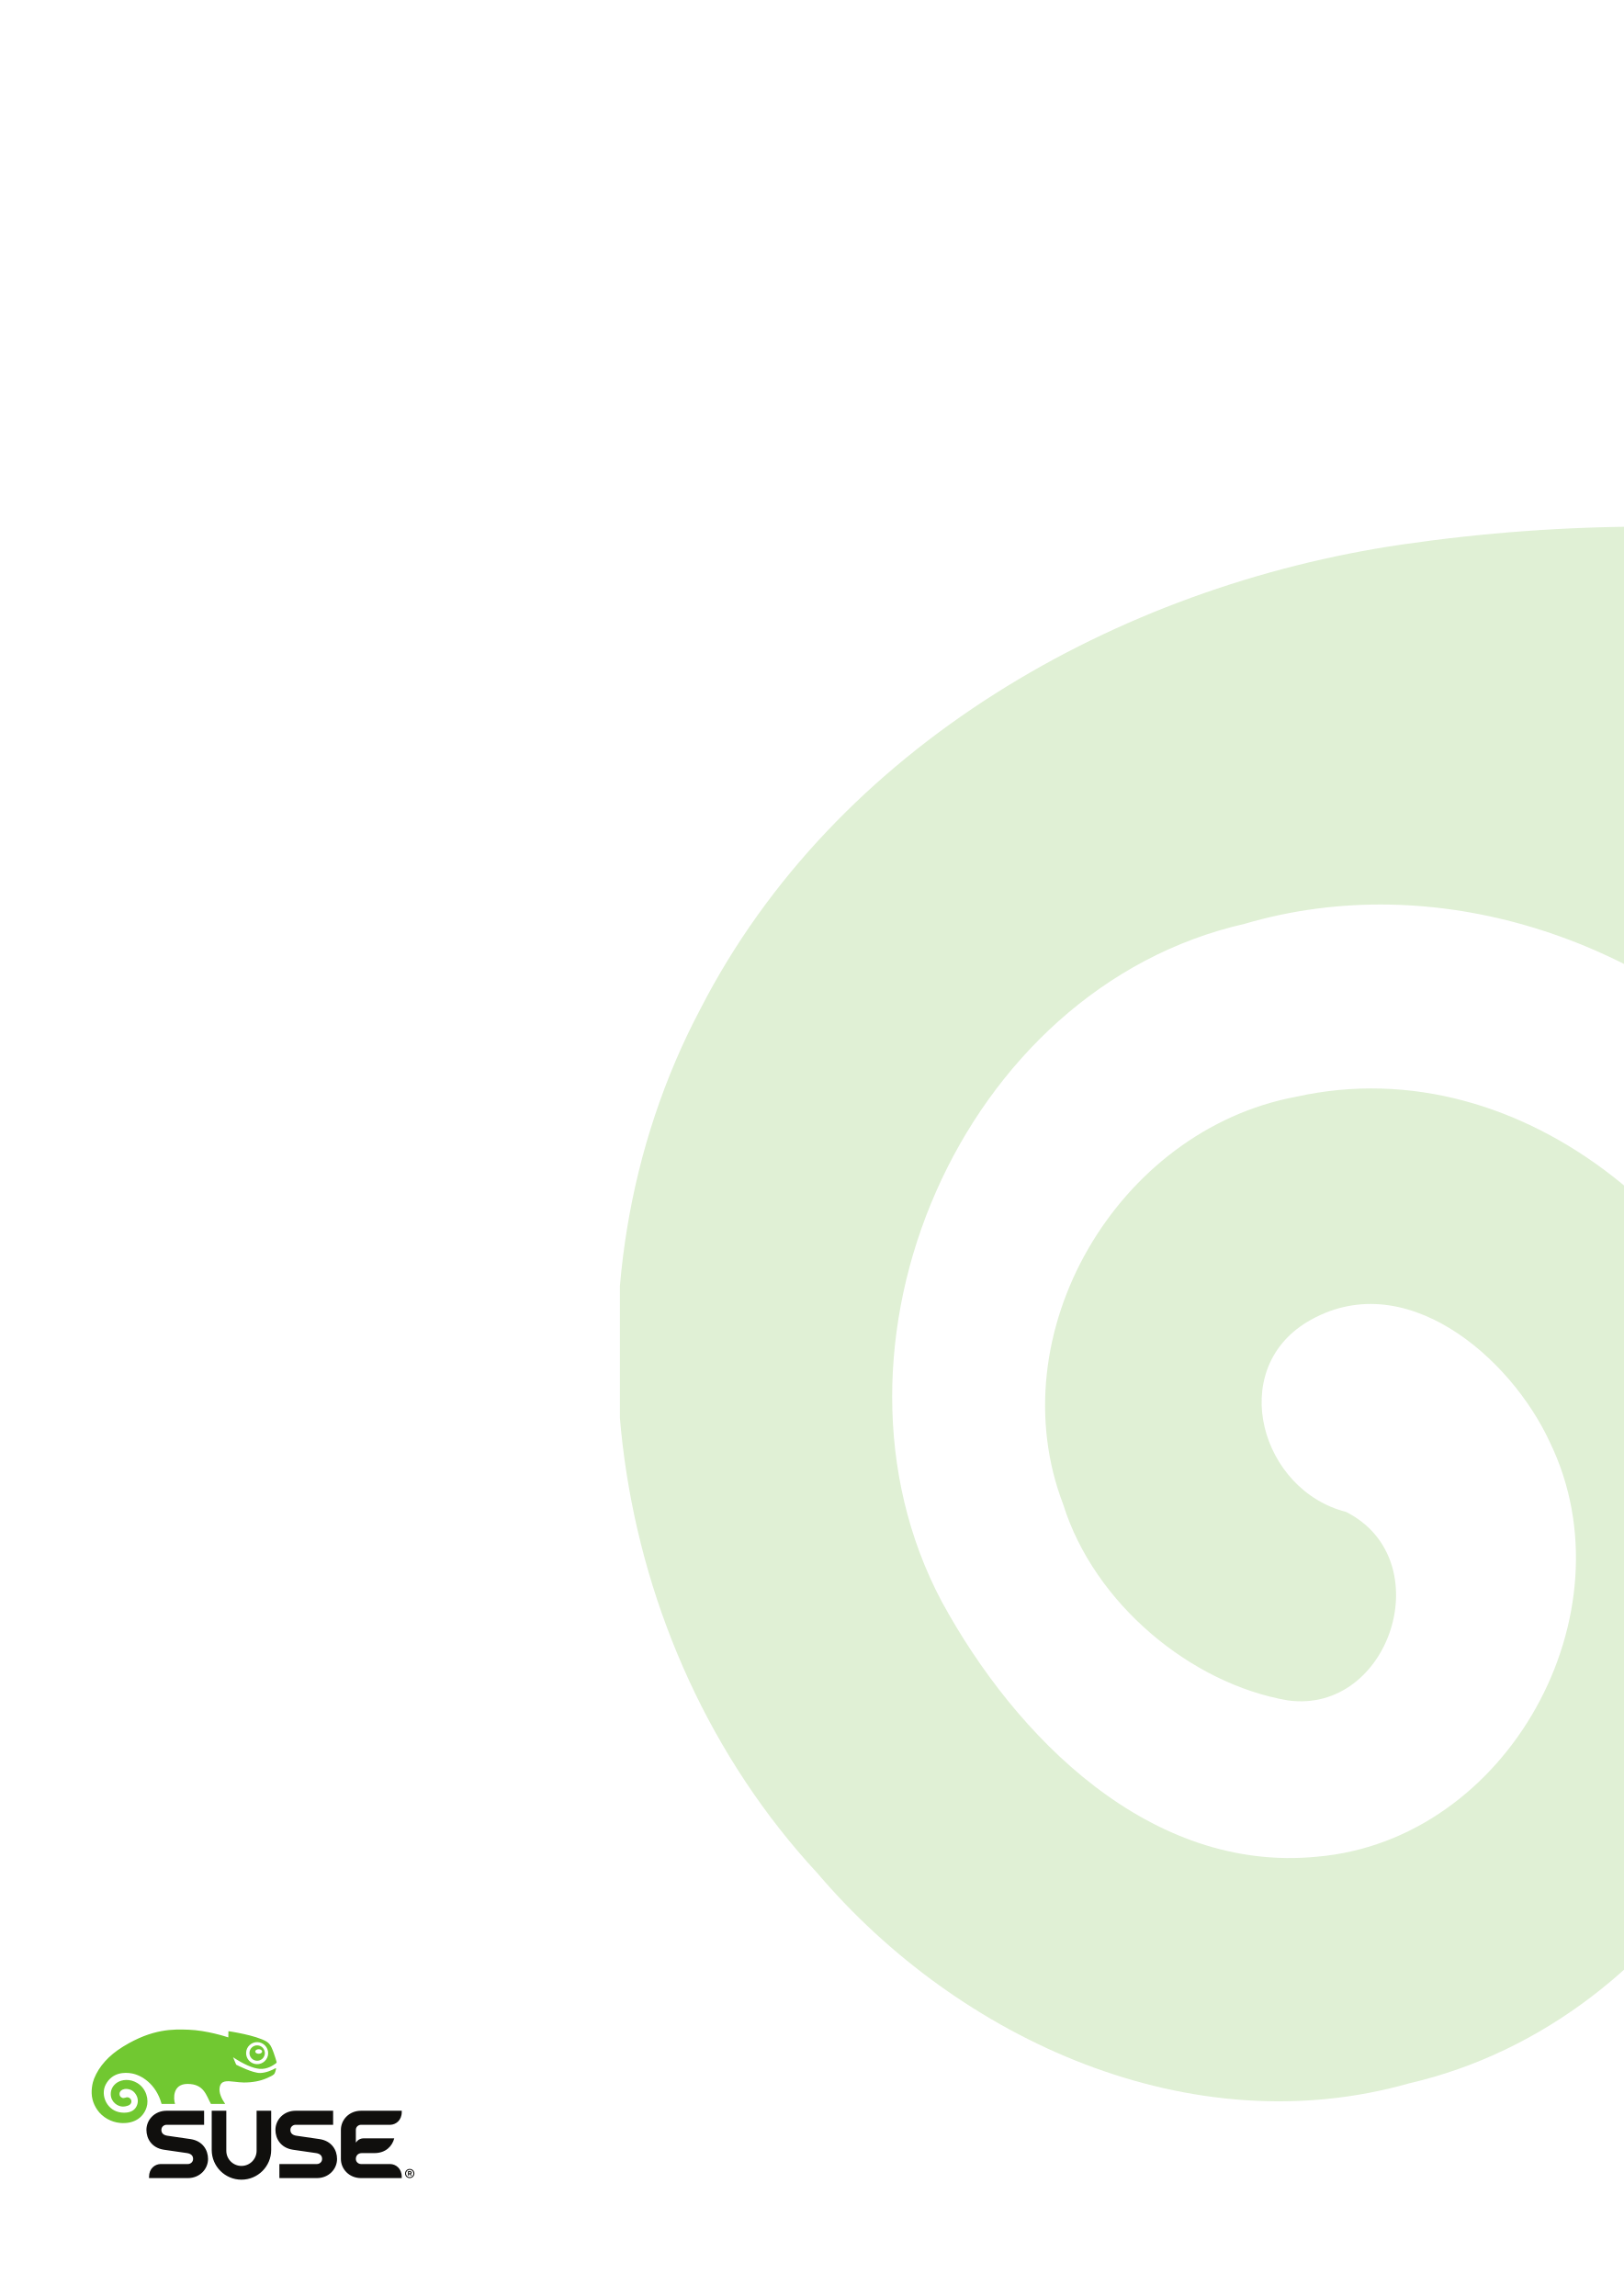
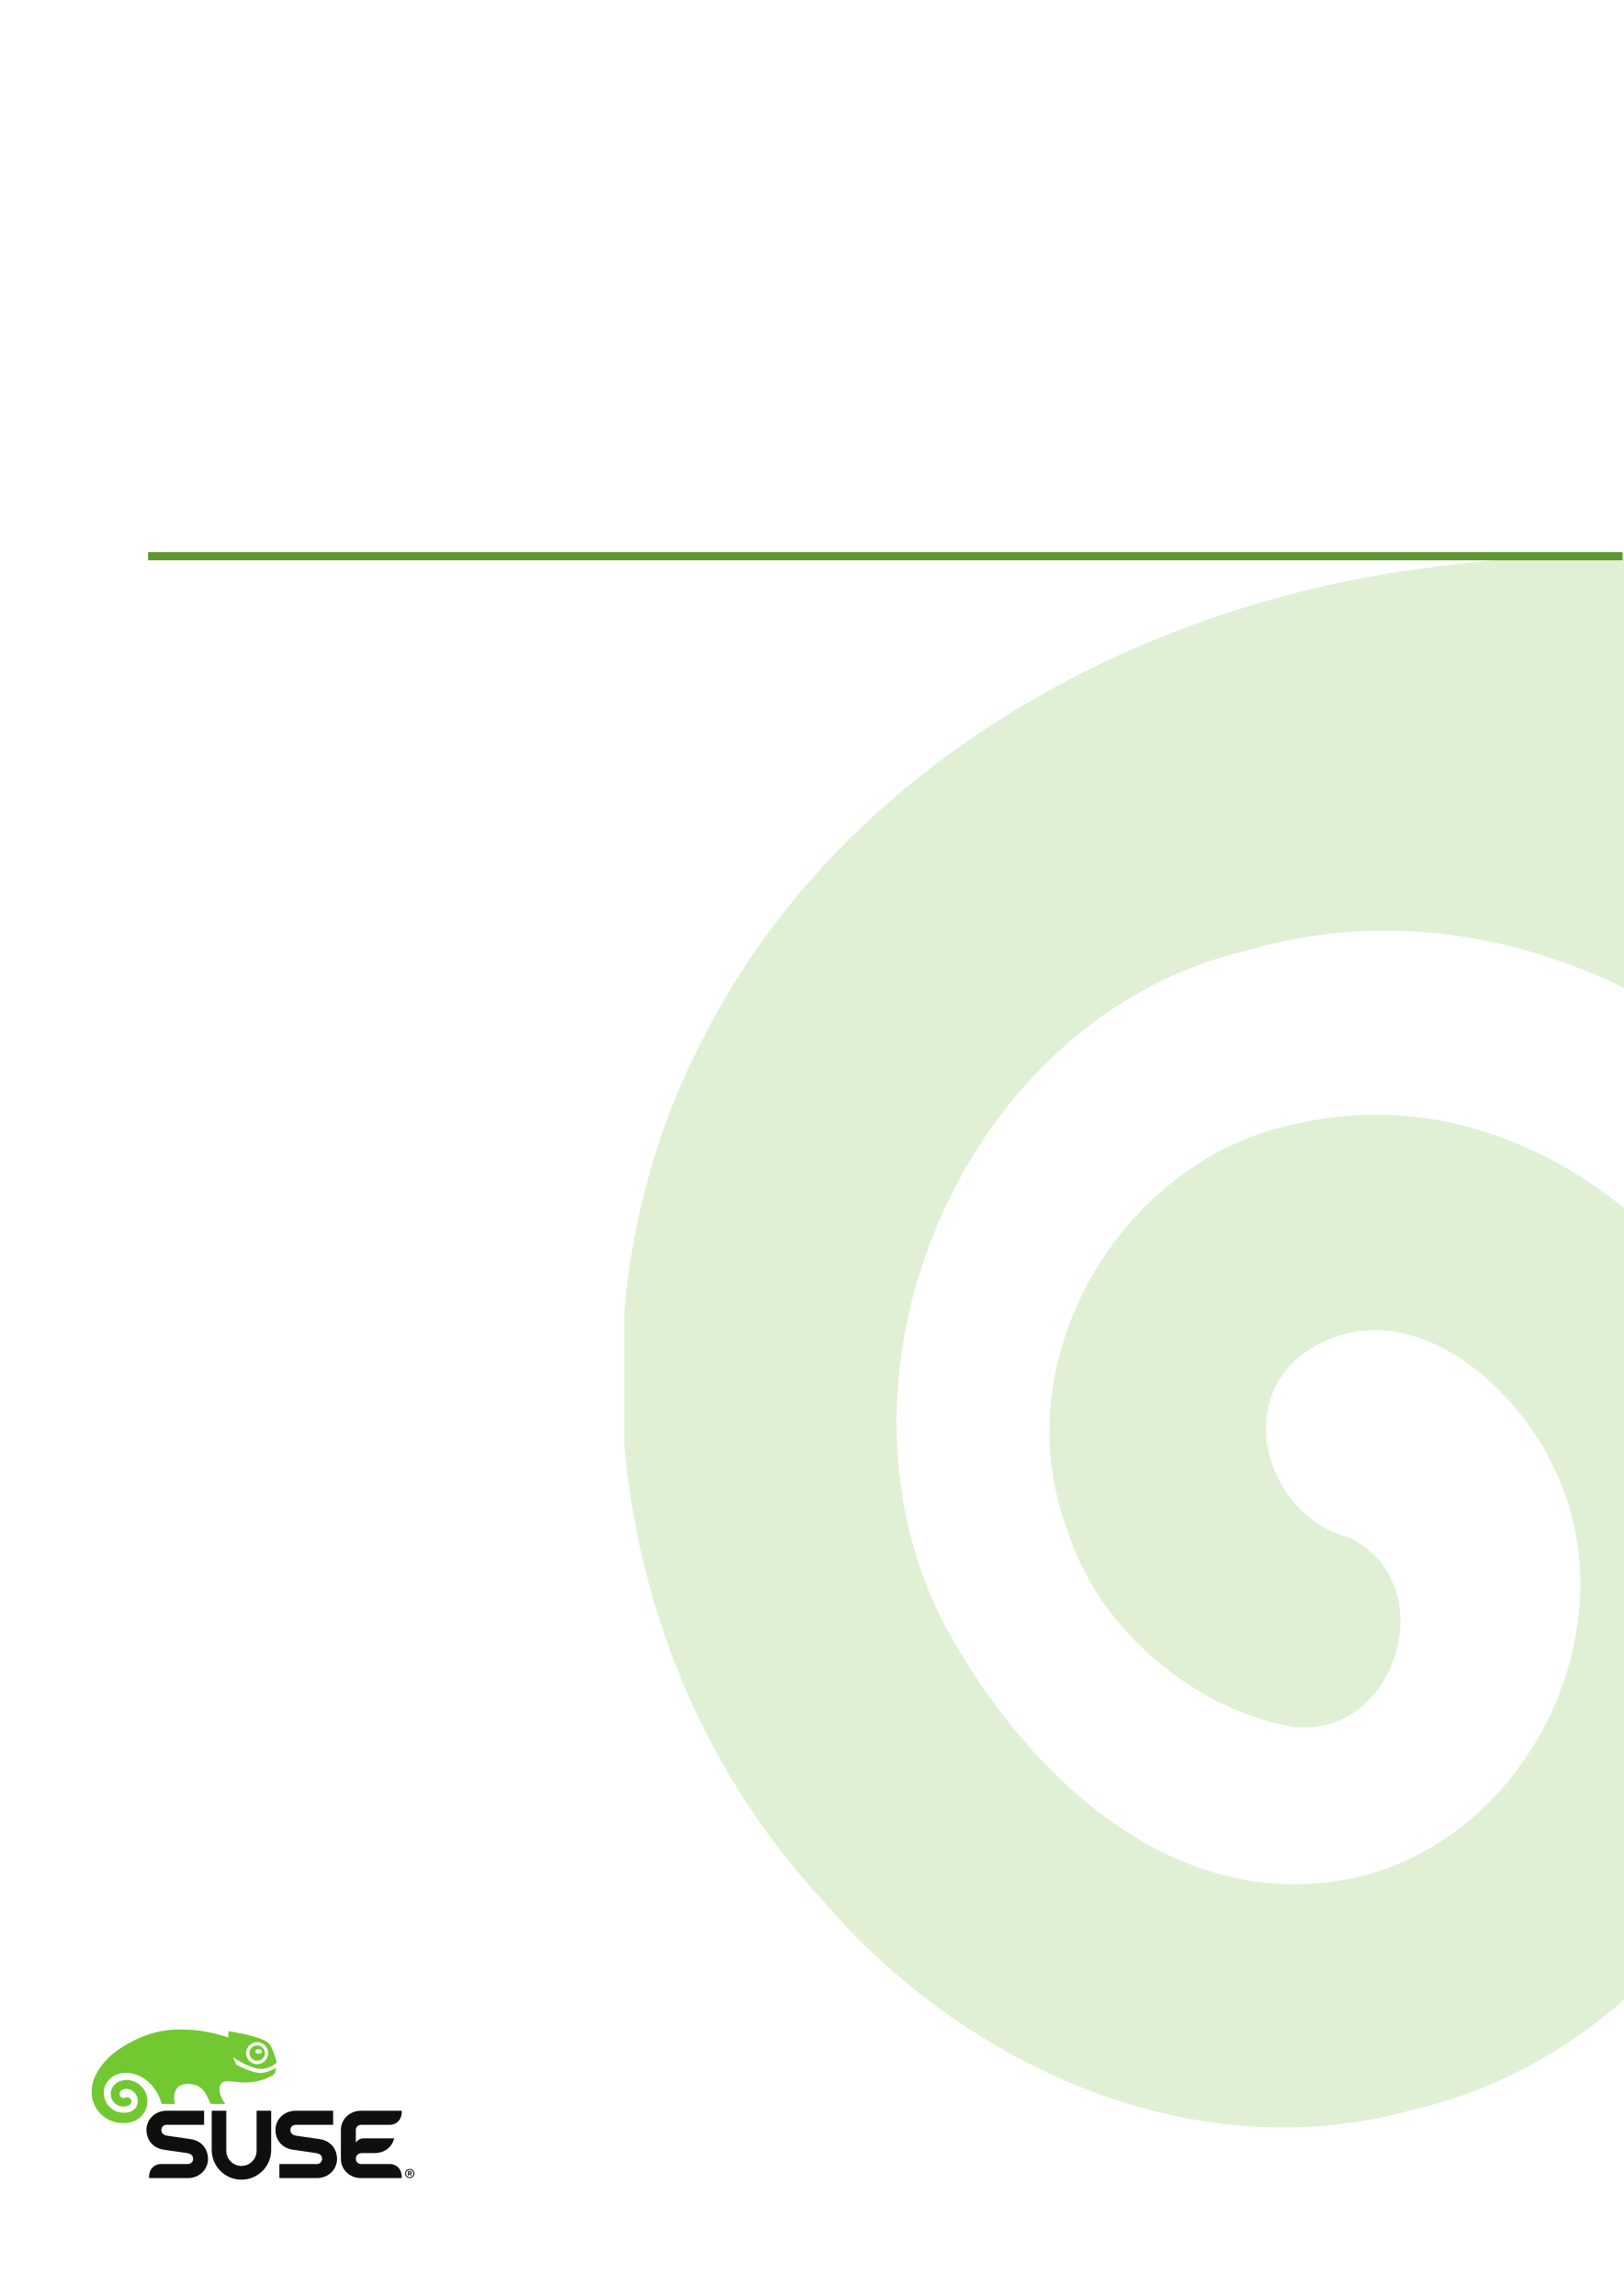
<svg xmlns="http://www.w3.org/2000/svg" width="744.094" height="1052.362" id="svg2" version="1.1">
  <defs id="defs4">
    <clipPath id="clipPath3229">
      <path id="path3231" d="M 0,1696.67 0,0 l 3645.95,0 0,1696.67 -3645.95,0 z" />
    </clipPath>
    <clipPath id="clipPath3169">
      <path id="path3171" d="M 0,1696.67 0,0 l 3645.95,0 0,1696.67 -3645.95,0 z" />
    </clipPath>
    <clipPath clipPathUnits="userSpaceOnUse" id="clipPath3786">
      <rect style="fill:#7dc24d;fill-opacity:0.275;stroke:none" id="rect3788" width="460.63" height="775.984" x="170.079" y="205.512" />
    </clipPath>
  </defs>
  <g id="layer1" transform="translate(0,-2.5390623e-6)">
    <flowRoot xml:space="preserve" id="flowRoot2985" style="font-size:40px;font-style:normal;font-variant:normal;font-weight:normal;font-stretch:normal;line-height:125%;letter-spacing:0px;word-spacing:0px;fill:#76ad2d;fill-opacity:1;stroke:none;font-family:Open Sans;-inkscape-font-specification:Open Sans" transform="translate(3.766657,15.83982)">
      <flowRegion id="flowRegion2987">
        <rect id="rect2989" width="646.559" height="99.906" x="64.09" y="55.191" style="font-style:normal;font-variant:normal;font-weight:normal;font-stretch:normal;fill:#76ad2d;font-family:Open Sans;-inkscape-font-specification:Open Sans" />
      </flowRegion>
      <flowPara style="font-size:36px;fill:#76ad2d" id="flowPara3011">SUSE Linux Enterprise</flowPara>
      <flowPara style="font-size:36px;fill:#76ad2d" id="flowPara3796">High Availability Extension 11 SP3 </flowPara>
    </flowRoot>
    <flowRoot xml:space="preserve" id="flowRoot2993" style="font-size:40px;font-style:normal;font-weight:normal;line-height:125%;letter-spacing:0px;word-spacing:0px;fill:#000000;fill-opacity:1;stroke:none;font-family:Andale Sans;-inkscape-font-specification:Andale Sans">
      <flowRegion id="flowRegion2995">
        <rect id="rect2997" width="482.563" height="92.366" x="60.32" y="172.062" />
      </flowRegion>
      <flowPara id="flowPara2999" />
    </flowRoot>
    <flowRoot xml:space="preserve" id="flowRoot2985-8" style="font-size:40px;font-style:normal;font-variant:normal;font-weight:normal;font-stretch:normal;line-height:125%;letter-spacing:0px;word-spacing:0px;fill:#439539;fill-opacity:1;stroke:none;font-family:Open Sans;-inkscape-font-specification:Open Sans" transform="translate(3.766657,111.1002)">
      <flowRegion id="flowRegion2987-7">
        <rect id="rect2989-1" width="578.698" height="158.341" x="64.09" y="55.191" style="font-style:normal;font-variant:normal;font-weight:normal;font-stretch:normal;fill:#439539;font-family:Open Sans;-inkscape-font-specification:Open Sans" />
      </flowRegion>
      <flowPara id="flowPara2991-8" style="font-size:48px">High Availability Guide</flowPara>
    </flowRoot>
-     <path id="path3115" d="m 641.743,253.366 c -38.273,0 -75.452,2.729 -113.177,8.197 C 397.893,280.698 268.86,353.963 207.077,474.248 139.827,601.094 163.337,765.666 260.658,870.642 325.722,947.186 431.791,995.3 531.846,966.87 654.865,938.439 737.971,801.204 706.26,679.279 684.936,579.771 585.428,491.197 479.905,514.707 c -82.013,15.309 -136.688,108.803 -106.616,186.988 14.215,45.38 58.502,82.012 102.789,89.667 47.02,6.561 69.984,-64.516 26.791,-86.386 -38.819,-9.841 -54.675,-64.516 -18.043,-86.933 44.287,-26.791 93.494,15.856 111.537,55.222 37.726,78.185 -19.136,182.068 -106.616,189.722 -76.545,7.654 -138.328,-54.675 -172.226,-117.004 -61.783,-116.458 8.748,-281.029 138.875,-310.554 87.48,-25.697 183.161,6.561 245.491,71.077 16.402,15.856 26.791,32.805 41.006,50.848 l 0,-303.993 z" style="fill:#7dc24d;fill-opacity:0.235;fill-rule:nonzero" clip-path="url(#clipPath3786)" transform="translate(114,-12)" />
+     <path id="path3115" d="m 641.743,253.366 c -38.273,0 -75.452,2.729 -113.177,8.197 C 397.893,280.698 268.86,353.963 207.077,474.248 139.827,601.094 163.337,765.666 260.658,870.642 325.722,947.186 431.791,995.3 531.846,966.87 654.865,938.439 737.971,801.204 706.26,679.279 684.936,579.771 585.428,491.197 479.905,514.707 c -82.013,15.309 -136.688,108.803 -106.616,186.988 14.215,45.38 58.502,82.012 102.789,89.667 47.02,6.561 69.984,-64.516 26.791,-86.386 -38.819,-9.841 -54.675,-64.516 -18.043,-86.933 44.287,-26.791 93.494,15.856 111.537,55.222 37.726,78.185 -19.136,182.068 -106.616,189.722 -76.545,7.654 -138.328,-54.675 -172.226,-117.004 -61.783,-116.458 8.748,-281.029 138.875,-310.554 87.48,-25.697 183.161,6.561 245.491,71.077 16.402,15.856 26.791,32.805 41.006,50.848 l 0,-303.993 z" style="fill:#7dc24d;fill-opacity:0.235;fill-rule:nonzero" clip-path="url(#clipPath3786)" transform="translate(116,0)" />
    <g id="layer1-8" transform="matrix(0.3245081,0,0,0.3245081,41.42484,658.1614)">
      <g id="g3221" transform="matrix(1.25,0,0,-1.25,1.772386,1050.457)">
        <g id="g3223" transform="scale(0.1,0.1)">
          <g id="g3225">
            <g id="g3227" clip-path="url(#clipPath3229)">
              <path style="fill:#100f0d;fill-opacity:1;fill-rule:nonzero;stroke:none" id="path3233" d="m 1118.02,458.371 c -2.41,0.367 -259.735,37.688 -262.235,38.078 -45.211,7.172 -68.027,29.36 -68.027,66.063 0,36.769 31.578,57.488 57.676,57.488 l 425.096,0 0,158.809 c 0,0 -420.104,0 -424.163,0 -134.648,0 -227.566,-102.289 -227.566,-216.297 0,-99.731 59.887,-202.953 196.926,-224.133 2.382,-0.34 259.793,-37.688 262.263,-38.098 45.18,-7.07 68.07,-29.32 68.07,-66.031 0,-36.75 -31.66,-57.469 -57.81,-57.469 l -310.621,0 0,-0.152 C 714.672,174.691 648.418,126.488 648.418,32 c 0,-4.18 0,-8.891 0,-14.07 0,0 437.492,0 439.032,0 134.59,0 227.5,102.332 227.5,216.32 0,99.699 -59.8,203 -196.93,224.121 z M 3374.1,620 c 62.97,1.898 129.22,50.238 129.22,144.773 0,4.168 0,8.883 0,14.036 l -459.89,0 c -134.65,0 -227.56,-102.289 -227.56,-216.297 l 0,0 c 0,0 0,-326.621 0,-328.262 0,-113.988 92.93,-216.32 227.56,-216.32 4.14,0 459.89,0 459.89,0 0,5.18 0,9.891 0,14.07 0,94.488 -66.25,142.691 -129.2,144.629 l 0,0.152 -331.61,0 c -26.05,0 -57.69,20.719 -57.69,57.469 0,36.711 24.08,66.031 68.05,66.031 43.96,0 141.17,0 143.65,0 126.48,0.86 199.35,78.321 222.26,166.848 l -345.62,0 c -62.21,0 -88.32,-49.328 -88.32,-49.328 l 0,144.711 c 0,36.769 31.56,57.488 57.67,57.488 l 331.59,0 z M 3604.74,78.891 c 0,-4.219 -3.03,-7.211 -8.59,-7.211 l -11.14,0 0,14.539 10.86,0 c 5.47,0 8.87,-2.469 8.87,-7.328 z m 11.17,0.668 c 0,10.242 -7.67,16.312 -19.66,16.312 l -22.29,0 0,-49.461 11.05,0 0,15.918 8.77,0 10.69,-15.918 12.89,0 -12.25,17.719 c 6.39,2.293 10.8,7.32 10.8,15.43 z m 19.18,-9.668 c 0,-22.84 -18.02,-41.48 -41.83,-41.48 -23.73,0 -41.55,18.371 -41.55,41.219 0,22.891 17.91,41.5 41.8,41.5 23.73,0 41.58,-18.391 41.58,-41.238 z m 10.86,0.051 c 0,28.32 -22.97,51.637 -52.4,51.637 -29.51,0 -52.75,-23.59 -52.75,-51.949 0,-28.367 22.98,-51.699 52.42,-51.699 29.51,0 52.73,23.641 52.73,52.012 z m -1782.36,709.18 0,-452.621 c 0,-94.578 -76.68,-171.16 -171.15,-171.16 -94.53,0 -171.17,76.582 -171.17,171.16 l 0,452.621 -164.83,0 0,-443.141 c 0,-185.558 150.43,-335.98 336,-335.98 185.52,0 335.93,150.422 335.93,335.98 l 0,443.141 -164.78,0 z M 2772.51,234.25 c 0,-113.988 -92.93,-216.32 -227.51,-216.32 -4.13,0 -424.15,0 -424.15,0 l 0,158.851 425.02,0 c 26.08,0 57.74,20.719 57.74,57.469 0,36.711 -22.87,58.961 -68.09,66.031 -2.42,0.41 -259.78,37.758 -262.2,38.098 -137.11,21.18 -196.96,124.402 -196.96,224.133 0,114.008 92.91,216.297 227.56,216.297 4.1,0 424.18,0 424.18,0 l 0,-158.809 -425.08,0 c -26.11,0 -57.71,-20.719 -57.71,-57.488 0,-36.703 22.95,-58.891 68.04,-66.063 2.47,-0.39 259.85,-37.711 262.23,-38.078 137.07,-21.121 196.93,-124.422 196.93,-224.121" />
              <path style="fill:#71c831;fill-opacity:1;fill-rule:nonzero;stroke:none" id="path3235" d="m 1745.04,1434.05 c 1.16,33.25 15.13,64.1 39.48,86.73 24.22,22.75 55.99,34.47 89.23,33.4 68.72,-2.48 122.54,-60.32 120.26,-128.94 -1.27,-33.2 -15.19,-63.97 -39.54,-86.69 -24.21,-22.75 -55.93,-34.48 -89.29,-33.36 -68.59,2.51 -122.42,60.28 -120.14,128.86 z m -199.88,240.7 c 0,0 -1.08,-60.41 -1.21,-67.12 -29.75,9.91 -245.91,79.73 -448.53,86.82 -171.807,6.04 -406.416,14.21 -737.971,-189.56 l -9.793,-6.14 C 191.719,1401.48 84.047,1281.54 27.77,1142.07 10.07,1098.2 -13.672,999.215 9.844,906.098 19.98,865.355 38.926,824.488 64.445,787.852 122.027,705.16 218.633,650.25 322.711,640.961 c 146.918,-13.082 258.242,52.91 297.809,176.441 27.234,85.266 0,210.348 -104.305,274.198 -84.813,51.99 -176.153,40.1 -228.996,5.18 -45.953,-30.48 -71.985,-77.74 -71.504,-129.757 1.047,-92.128 80.433,-141.164 137.473,-141.226 16.621,0 33.277,2.82 52.089,8.988 6.676,2.035 12.965,4.512 19.895,8.84 l 2.164,1.359 1.359,0.797 -0.543,-0.222 c 13.063,8.773 21.008,23.195 21.008,38.613 0,4.289 -0.699,8.578 -1.871,12.902 -6.707,23.262 -29.746,37.438 -53.676,33.02 l -3.207,-0.637 -4.386,-1.43 -6.356,-2.129 c -13.094,-3.304 -23.016,-3.523 -25.074,-3.589 -6.738,0.441 -39.629,10.296 -39.629,46.328 l 0,0.418 c 0.094,13.218 5.43,22.465 8.324,27.515 10.168,16.02 38.168,31.79 76.016,28.45 49.578,-4.26 85.363,-29.684 109.035,-77.672 22.055,-44.68 16.273,-99.5 -14.781,-139.766 -30.918,-39.914 -85.774,-56.824 -158.86,-48.91 -73.695,8.109 -135.957,50.5 -170.879,116.539 -34.105,64.445 -35.972,140.969 -4.832,199.759 74.625,140.75 215.434,139.33 292.692,125.98 109.703,-18.97 276.14,-117.39 338.554,-345.208 l 151.895,0 c -18.781,58.102 -29.621,226.218 141.345,226.218 187.42,0 211.15,-131.987 264.21,-226.218 l 160.89,0 c -42.31,60.61 -72.06,128.067 -62.64,184.758 13.86,83.67 80.53,76.17 172.69,65.68 30.07,-3.43 64.39,-7.37 99.85,-8.17 98.91,-0.6 188.65,17.61 254.38,46.34 42.52,18.59 69.65,30.86 86.69,46.27 6.1,5.06 9.27,13.35 12.52,22.12 l 2.29,5.91 c 2.8,7.09 6.41,22.33 8.52,30.47 4.35,16.83 -10.49,7.92 -10.49,7.92 -28.79,-17.32 -101,-50.27 -168.5,-51.61 -83.64,-1.72 -252.26,84.15 -269.87,93.3 l -1.65,1.97 c -4.26,10.08 -29.56,69.95 -34.89,82.57 121.39,-79.96 222.01,-124.13 299.1,-131 85.81,-7.66 152.67,39.19 181.27,59.14 3.01,2.07 14.38,9.7 11.73,18.92 -11.24,38.97 -49.71,169.48 -81.77,202.62 -9.35,9.63 -16.84,18.98 -32.03,27.84 -122.67,71.5 -413.7,114.69 -427.37,116.66 0,0 -3.37,0.85 -3.24,-2.7" />
              <path style="fill:#71c831;fill-opacity:1;fill-rule:nonzero;stroke:none" id="path3237" d="m 1886.98,1422.52 c -21.36,0 -38.52,11.53 -38.52,25.67 0,14.21 17.16,25.74 38.52,25.74 21.29,0 38.57,-11.53 38.57,-25.74 0,-14.14 -17.28,-25.67 -38.57,-25.67 z m -14.25,94.95 c -23.19,0.92 -45.24,-7.37 -62.15,-23.2 -16.9,-15.82 -26.83,-37.24 -27.53,-60.44 -1.58,-47.93 35.92,-88.26 83.77,-90.03 23.27,-0.7 45.32,7.56 62.35,23.29 16.98,15.89 26.77,37.34 27.47,60.48 1.59,47.98 -35.97,88.25 -83.91,89.9" />
            </g>
          </g>
        </g>
      </g>
    </g>
+     <rect style="fill:#5e9632;fill-opacity:1;stroke:none" id="rect3025" width="675.688" height="3.754" x="67.86" y="253.06" />
  </g>
</svg>
